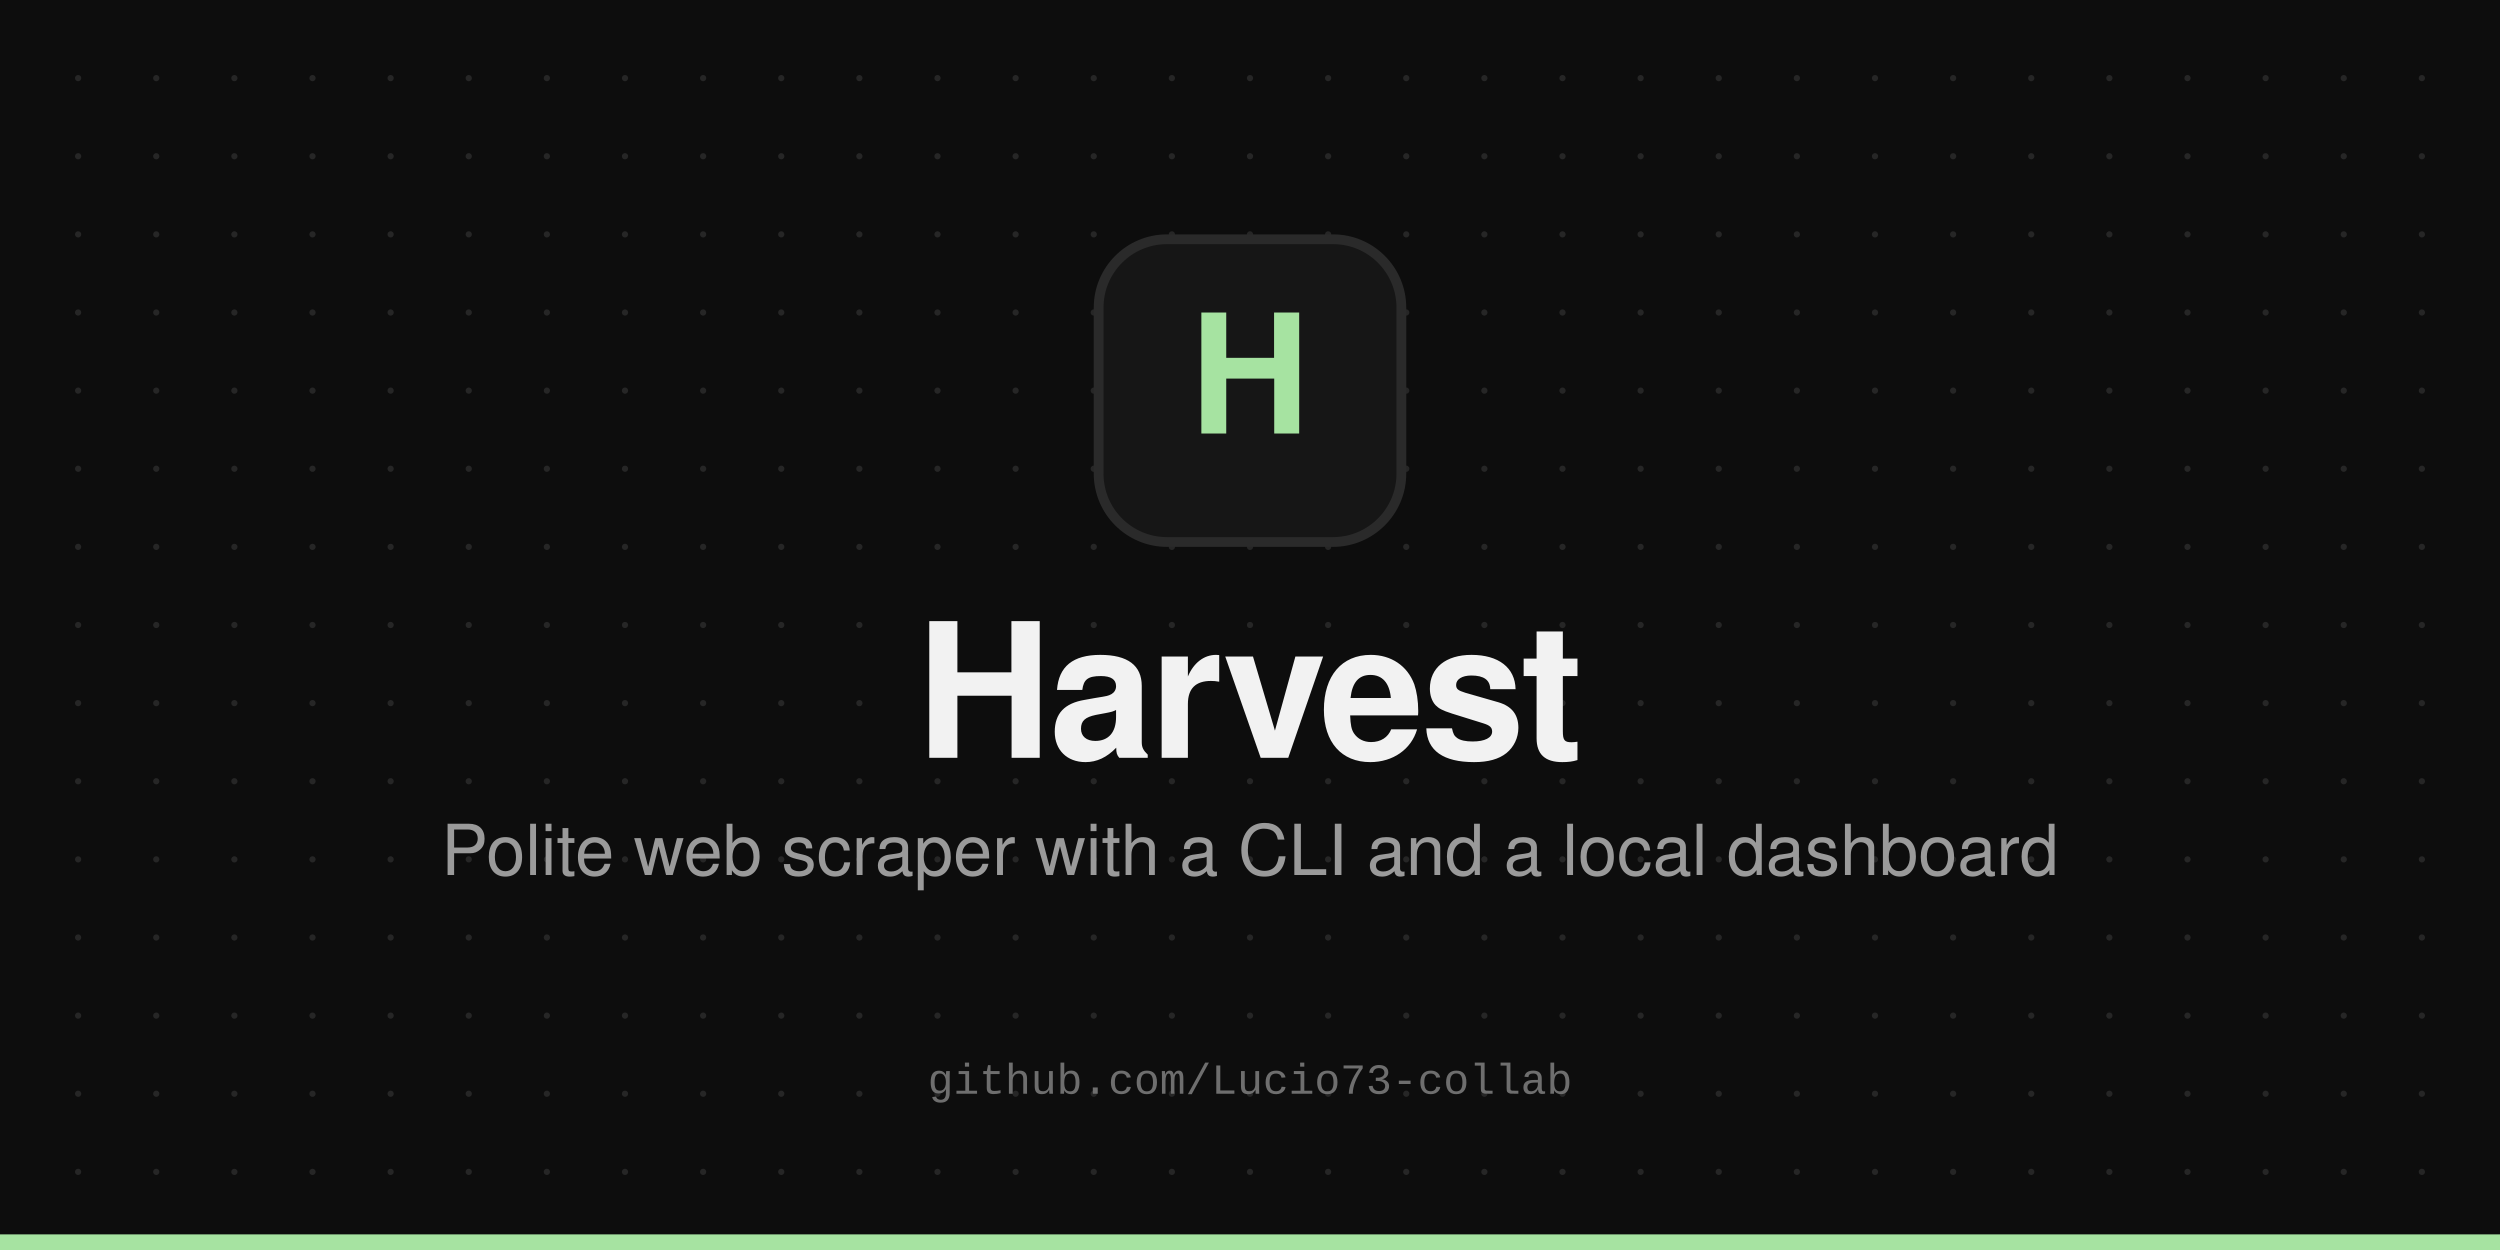
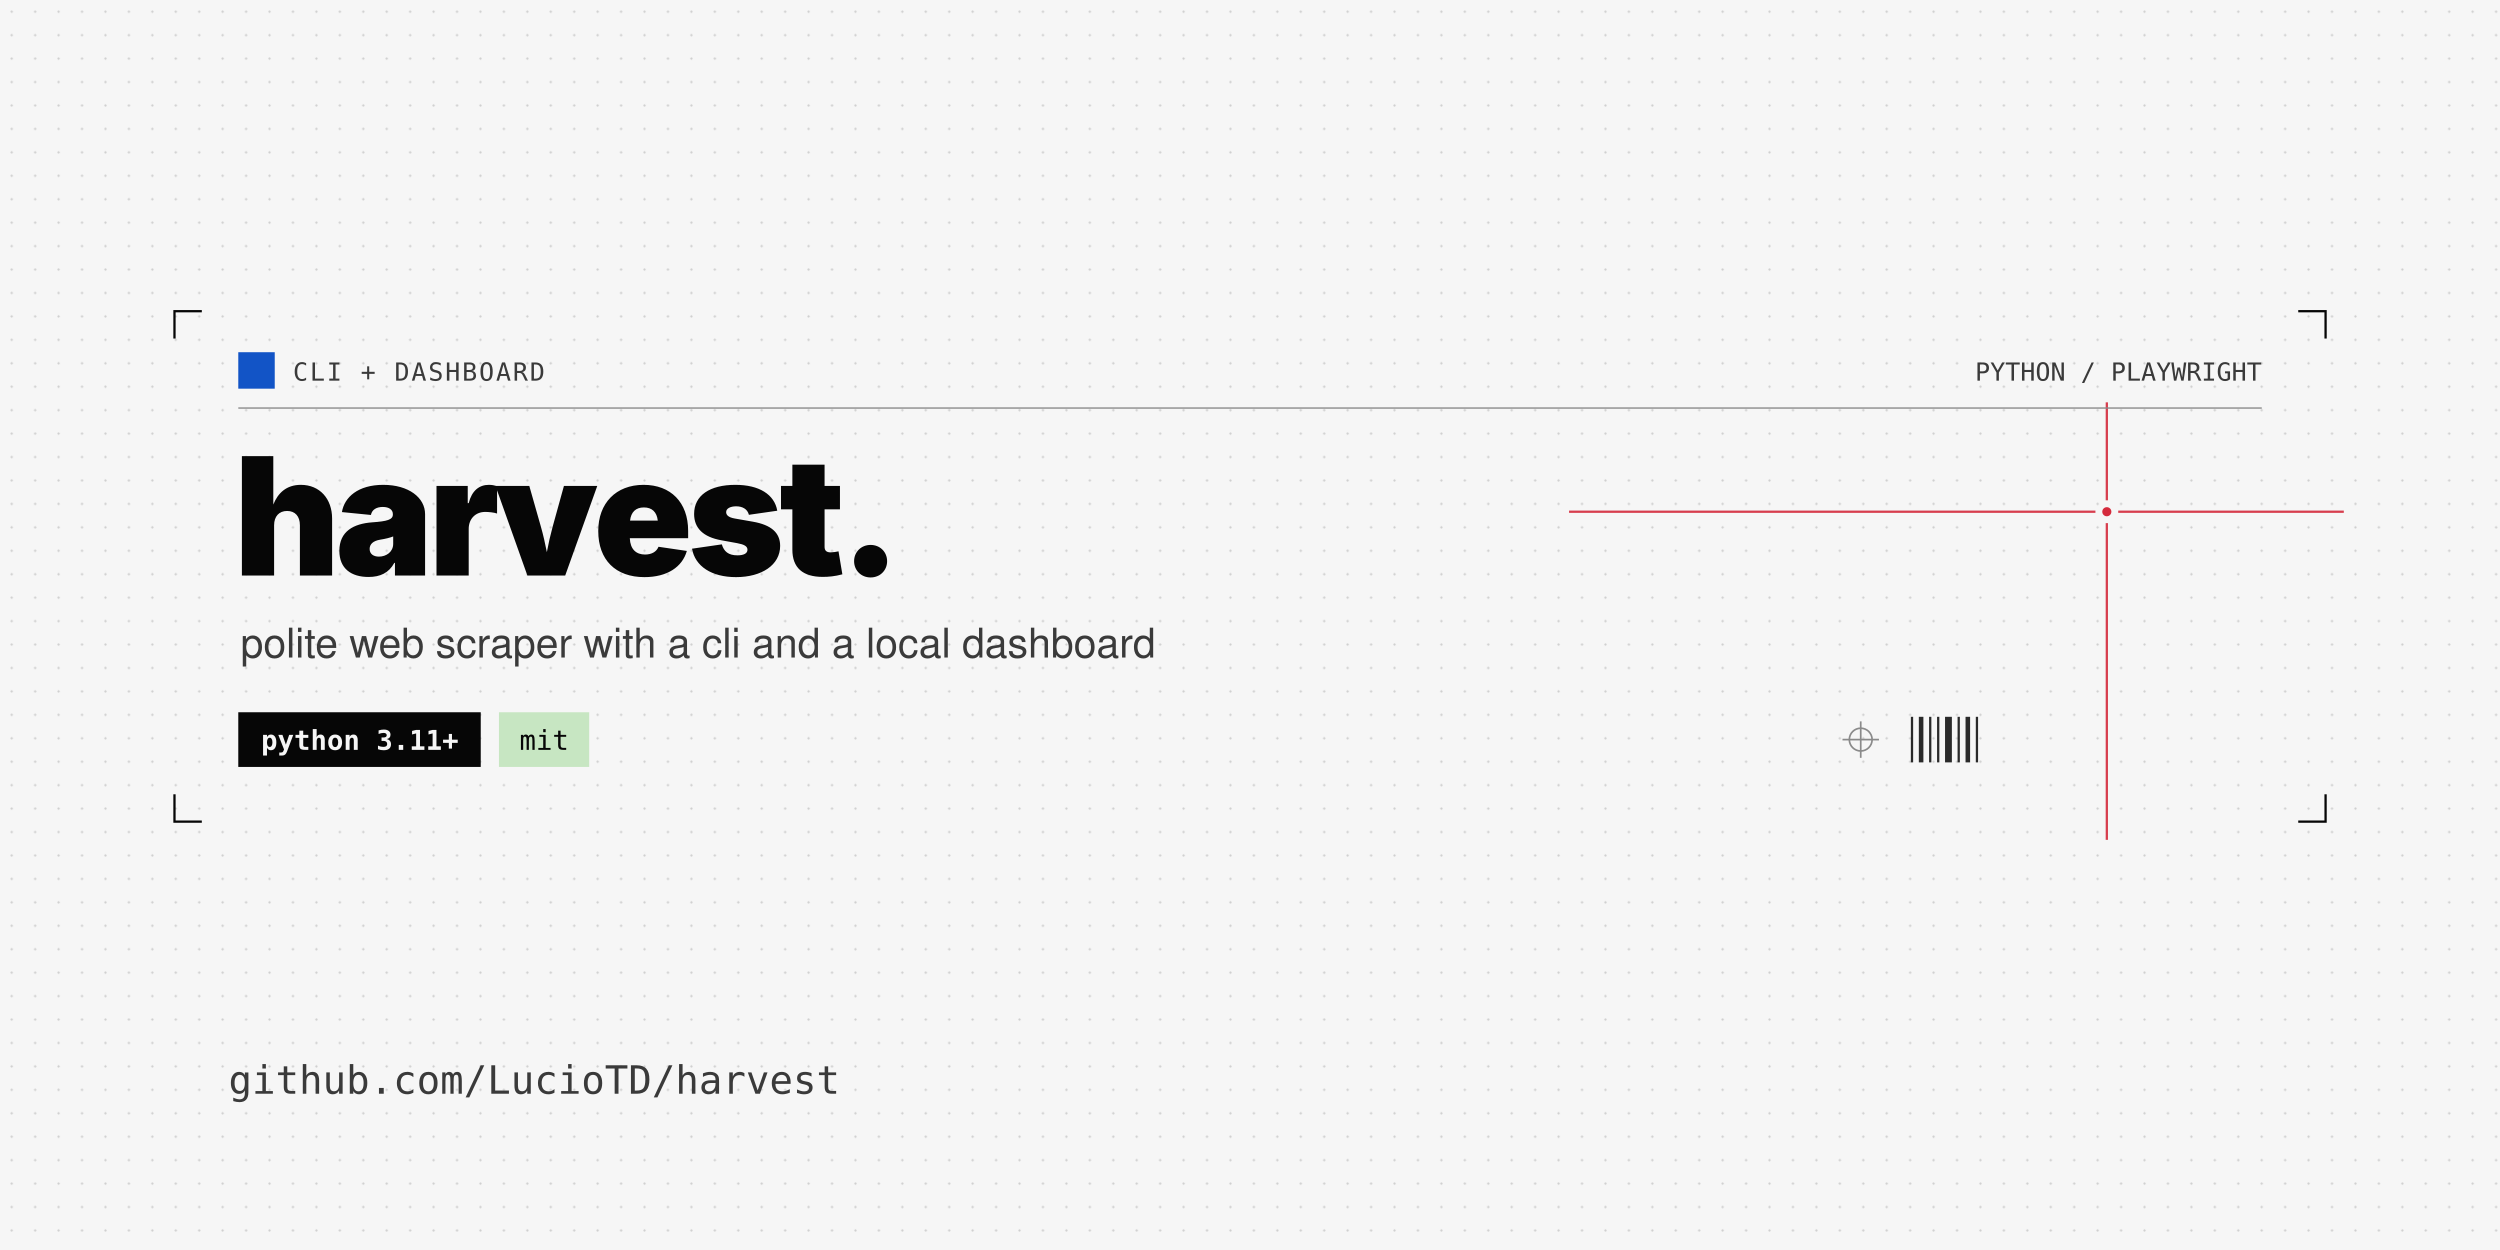
- <svg xmlns="http://www.w3.org/2000/svg" width="1280" height="640" viewBox="0 0 1280 640" role="img" aria-label="Harvest: Polite web scraper with a CLI and a local dashboard">
-   <rect width="1280" height="640" fill="#0d0d0d" />
-   <circle cx="40" cy="40" r="1.6" fill="#262626" />
-   <circle cx="40" cy="80" r="1.6" fill="#262626" />
-   <circle cx="40" cy="120" r="1.6" fill="#262626" />
-   <circle cx="40" cy="160" r="1.6" fill="#262626" />
-   <circle cx="40" cy="200" r="1.6" fill="#262626" />
-   <circle cx="40" cy="240" r="1.6" fill="#262626" />
-   <circle cx="40" cy="280" r="1.6" fill="#262626" />
-   <circle cx="40" cy="320" r="1.6" fill="#262626" />
-   <circle cx="40" cy="360" r="1.6" fill="#262626" />
-   <circle cx="40" cy="400" r="1.6" fill="#262626" />
-   <circle cx="40" cy="440" r="1.6" fill="#262626" />
-   <circle cx="40" cy="480" r="1.6" fill="#262626" />
-   <circle cx="40" cy="520" r="1.6" fill="#262626" />
-   <circle cx="40" cy="560" r="1.6" fill="#262626" />
-   <circle cx="40" cy="600" r="1.6" fill="#262626" />
-   <circle cx="80" cy="40" r="1.6" fill="#262626" />
-   <circle cx="80" cy="80" r="1.6" fill="#262626" />
-   <circle cx="80" cy="120" r="1.6" fill="#262626" />
-   <circle cx="80" cy="160" r="1.6" fill="#262626" />
-   <circle cx="80" cy="200" r="1.6" fill="#262626" />
-   <circle cx="80" cy="240" r="1.6" fill="#262626" />
-   <circle cx="80" cy="280" r="1.6" fill="#262626" />
-   <circle cx="80" cy="320" r="1.6" fill="#262626" />
-   <circle cx="80" cy="360" r="1.6" fill="#262626" />
-   <circle cx="80" cy="400" r="1.6" fill="#262626" />
-   <circle cx="80" cy="440" r="1.6" fill="#262626" />
-   <circle cx="80" cy="480" r="1.6" fill="#262626" />
-   <circle cx="80" cy="520" r="1.6" fill="#262626" />
-   <circle cx="80" cy="560" r="1.6" fill="#262626" />
-   <circle cx="80" cy="600" r="1.6" fill="#262626" />
-   <circle cx="120" cy="40" r="1.6" fill="#262626" />
-   <circle cx="120" cy="80" r="1.6" fill="#262626" />
-   <circle cx="120" cy="120" r="1.6" fill="#262626" />
-   <circle cx="120" cy="160" r="1.6" fill="#262626" />
-   <circle cx="120" cy="200" r="1.6" fill="#262626" />
-   <circle cx="120" cy="240" r="1.6" fill="#262626" />
-   <circle cx="120" cy="280" r="1.6" fill="#262626" />
-   <circle cx="120" cy="320" r="1.6" fill="#262626" />
-   <circle cx="120" cy="360" r="1.6" fill="#262626" />
-   <circle cx="120" cy="400" r="1.6" fill="#262626" />
-   <circle cx="120" cy="440" r="1.6" fill="#262626" />
-   <circle cx="120" cy="480" r="1.6" fill="#262626" />
-   <circle cx="120" cy="520" r="1.6" fill="#262626" />
-   <circle cx="120" cy="560" r="1.6" fill="#262626" />
-   <circle cx="120" cy="600" r="1.6" fill="#262626" />
-   <circle cx="160" cy="40" r="1.6" fill="#262626" />
-   <circle cx="160" cy="80" r="1.6" fill="#262626" />
-   <circle cx="160" cy="120" r="1.6" fill="#262626" />
-   <circle cx="160" cy="160" r="1.6" fill="#262626" />
-   <circle cx="160" cy="200" r="1.6" fill="#262626" />
-   <circle cx="160" cy="240" r="1.6" fill="#262626" />
-   <circle cx="160" cy="280" r="1.6" fill="#262626" />
-   <circle cx="160" cy="320" r="1.6" fill="#262626" />
-   <circle cx="160" cy="360" r="1.6" fill="#262626" />
-   <circle cx="160" cy="400" r="1.6" fill="#262626" />
-   <circle cx="160" cy="440" r="1.6" fill="#262626" />
-   <circle cx="160" cy="480" r="1.6" fill="#262626" />
-   <circle cx="160" cy="520" r="1.6" fill="#262626" />
-   <circle cx="160" cy="560" r="1.6" fill="#262626" />
-   <circle cx="160" cy="600" r="1.6" fill="#262626" />
-   <circle cx="200" cy="40" r="1.6" fill="#262626" />
-   <circle cx="200" cy="80" r="1.6" fill="#262626" />
-   <circle cx="200" cy="120" r="1.6" fill="#262626" />
-   <circle cx="200" cy="160" r="1.6" fill="#262626" />
-   <circle cx="200" cy="200" r="1.6" fill="#262626" />
-   <circle cx="200" cy="240" r="1.6" fill="#262626" />
-   <circle cx="200" cy="280" r="1.6" fill="#262626" />
-   <circle cx="200" cy="320" r="1.6" fill="#262626" />
-   <circle cx="200" cy="360" r="1.6" fill="#262626" />
-   <circle cx="200" cy="400" r="1.6" fill="#262626" />
-   <circle cx="200" cy="440" r="1.6" fill="#262626" />
-   <circle cx="200" cy="480" r="1.6" fill="#262626" />
-   <circle cx="200" cy="520" r="1.6" fill="#262626" />
-   <circle cx="200" cy="560" r="1.6" fill="#262626" />
-   <circle cx="200" cy="600" r="1.6" fill="#262626" />
-   <circle cx="240" cy="40" r="1.6" fill="#262626" />
-   <circle cx="240" cy="80" r="1.6" fill="#262626" />
-   <circle cx="240" cy="120" r="1.6" fill="#262626" />
-   <circle cx="240" cy="160" r="1.6" fill="#262626" />
-   <circle cx="240" cy="200" r="1.6" fill="#262626" />
-   <circle cx="240" cy="240" r="1.6" fill="#262626" />
-   <circle cx="240" cy="280" r="1.6" fill="#262626" />
-   <circle cx="240" cy="320" r="1.6" fill="#262626" />
-   <circle cx="240" cy="360" r="1.6" fill="#262626" />
-   <circle cx="240" cy="400" r="1.6" fill="#262626" />
-   <circle cx="240" cy="440" r="1.6" fill="#262626" />
-   <circle cx="240" cy="480" r="1.6" fill="#262626" />
-   <circle cx="240" cy="520" r="1.6" fill="#262626" />
-   <circle cx="240" cy="560" r="1.6" fill="#262626" />
-   <circle cx="240" cy="600" r="1.6" fill="#262626" />
-   <circle cx="280" cy="40" r="1.6" fill="#262626" />
-   <circle cx="280" cy="80" r="1.6" fill="#262626" />
-   <circle cx="280" cy="120" r="1.6" fill="#262626" />
-   <circle cx="280" cy="160" r="1.6" fill="#262626" />
-   <circle cx="280" cy="200" r="1.6" fill="#262626" />
-   <circle cx="280" cy="240" r="1.6" fill="#262626" />
-   <circle cx="280" cy="280" r="1.6" fill="#262626" />
-   <circle cx="280" cy="320" r="1.6" fill="#262626" />
-   <circle cx="280" cy="360" r="1.6" fill="#262626" />
-   <circle cx="280" cy="400" r="1.6" fill="#262626" />
-   <circle cx="280" cy="440" r="1.6" fill="#262626" />
-   <circle cx="280" cy="480" r="1.6" fill="#262626" />
-   <circle cx="280" cy="520" r="1.6" fill="#262626" />
-   <circle cx="280" cy="560" r="1.6" fill="#262626" />
-   <circle cx="280" cy="600" r="1.6" fill="#262626" />
-   <circle cx="320" cy="40" r="1.6" fill="#262626" />
-   <circle cx="320" cy="80" r="1.6" fill="#262626" />
-   <circle cx="320" cy="120" r="1.6" fill="#262626" />
-   <circle cx="320" cy="160" r="1.6" fill="#262626" />
-   <circle cx="320" cy="200" r="1.6" fill="#262626" />
-   <circle cx="320" cy="240" r="1.6" fill="#262626" />
-   <circle cx="320" cy="280" r="1.6" fill="#262626" />
-   <circle cx="320" cy="320" r="1.6" fill="#262626" />
-   <circle cx="320" cy="360" r="1.6" fill="#262626" />
-   <circle cx="320" cy="400" r="1.6" fill="#262626" />
-   <circle cx="320" cy="440" r="1.6" fill="#262626" />
-   <circle cx="320" cy="480" r="1.6" fill="#262626" />
-   <circle cx="320" cy="520" r="1.6" fill="#262626" />
-   <circle cx="320" cy="560" r="1.6" fill="#262626" />
-   <circle cx="320" cy="600" r="1.6" fill="#262626" />
-   <circle cx="360" cy="40" r="1.6" fill="#262626" />
-   <circle cx="360" cy="80" r="1.6" fill="#262626" />
-   <circle cx="360" cy="120" r="1.6" fill="#262626" />
-   <circle cx="360" cy="160" r="1.6" fill="#262626" />
-   <circle cx="360" cy="200" r="1.6" fill="#262626" />
-   <circle cx="360" cy="240" r="1.6" fill="#262626" />
-   <circle cx="360" cy="280" r="1.6" fill="#262626" />
-   <circle cx="360" cy="320" r="1.6" fill="#262626" />
-   <circle cx="360" cy="360" r="1.6" fill="#262626" />
-   <circle cx="360" cy="400" r="1.6" fill="#262626" />
-   <circle cx="360" cy="440" r="1.6" fill="#262626" />
-   <circle cx="360" cy="480" r="1.6" fill="#262626" />
-   <circle cx="360" cy="520" r="1.6" fill="#262626" />
-   <circle cx="360" cy="560" r="1.6" fill="#262626" />
-   <circle cx="360" cy="600" r="1.6" fill="#262626" />
-   <circle cx="400" cy="40" r="1.6" fill="#262626" />
-   <circle cx="400" cy="80" r="1.6" fill="#262626" />
-   <circle cx="400" cy="120" r="1.6" fill="#262626" />
-   <circle cx="400" cy="160" r="1.6" fill="#262626" />
-   <circle cx="400" cy="200" r="1.6" fill="#262626" />
-   <circle cx="400" cy="240" r="1.6" fill="#262626" />
-   <circle cx="400" cy="280" r="1.6" fill="#262626" />
-   <circle cx="400" cy="320" r="1.6" fill="#262626" />
-   <circle cx="400" cy="360" r="1.6" fill="#262626" />
-   <circle cx="400" cy="400" r="1.6" fill="#262626" />
-   <circle cx="400" cy="440" r="1.6" fill="#262626" />
-   <circle cx="400" cy="480" r="1.6" fill="#262626" />
-   <circle cx="400" cy="520" r="1.6" fill="#262626" />
-   <circle cx="400" cy="560" r="1.6" fill="#262626" />
-   <circle cx="400" cy="600" r="1.6" fill="#262626" />
-   <circle cx="440" cy="40" r="1.6" fill="#262626" />
-   <circle cx="440" cy="80" r="1.6" fill="#262626" />
-   <circle cx="440" cy="120" r="1.6" fill="#262626" />
-   <circle cx="440" cy="160" r="1.6" fill="#262626" />
-   <circle cx="440" cy="200" r="1.6" fill="#262626" />
-   <circle cx="440" cy="240" r="1.6" fill="#262626" />
-   <circle cx="440" cy="280" r="1.6" fill="#262626" />
-   <circle cx="440" cy="320" r="1.6" fill="#262626" />
-   <circle cx="440" cy="360" r="1.6" fill="#262626" />
-   <circle cx="440" cy="400" r="1.6" fill="#262626" />
-   <circle cx="440" cy="440" r="1.6" fill="#262626" />
-   <circle cx="440" cy="480" r="1.6" fill="#262626" />
-   <circle cx="440" cy="520" r="1.6" fill="#262626" />
-   <circle cx="440" cy="560" r="1.6" fill="#262626" />
-   <circle cx="440" cy="600" r="1.6" fill="#262626" />
-   <circle cx="480" cy="40" r="1.6" fill="#262626" />
-   <circle cx="480" cy="80" r="1.6" fill="#262626" />
-   <circle cx="480" cy="120" r="1.6" fill="#262626" />
-   <circle cx="480" cy="160" r="1.6" fill="#262626" />
-   <circle cx="480" cy="200" r="1.6" fill="#262626" />
-   <circle cx="480" cy="240" r="1.6" fill="#262626" />
-   <circle cx="480" cy="280" r="1.6" fill="#262626" />
-   <circle cx="480" cy="320" r="1.6" fill="#262626" />
-   <circle cx="480" cy="360" r="1.6" fill="#262626" />
-   <circle cx="480" cy="400" r="1.6" fill="#262626" />
-   <circle cx="480" cy="440" r="1.6" fill="#262626" />
-   <circle cx="480" cy="480" r="1.6" fill="#262626" />
-   <circle cx="480" cy="520" r="1.6" fill="#262626" />
-   <circle cx="480" cy="560" r="1.6" fill="#262626" />
-   <circle cx="480" cy="600" r="1.6" fill="#262626" />
-   <circle cx="520" cy="40" r="1.6" fill="#262626" />
-   <circle cx="520" cy="80" r="1.6" fill="#262626" />
-   <circle cx="520" cy="120" r="1.6" fill="#262626" />
-   <circle cx="520" cy="160" r="1.6" fill="#262626" />
-   <circle cx="520" cy="200" r="1.6" fill="#262626" />
-   <circle cx="520" cy="240" r="1.6" fill="#262626" />
-   <circle cx="520" cy="280" r="1.6" fill="#262626" />
-   <circle cx="520" cy="320" r="1.6" fill="#262626" />
-   <circle cx="520" cy="360" r="1.6" fill="#262626" />
-   <circle cx="520" cy="400" r="1.6" fill="#262626" />
-   <circle cx="520" cy="440" r="1.6" fill="#262626" />
-   <circle cx="520" cy="480" r="1.6" fill="#262626" />
-   <circle cx="520" cy="520" r="1.6" fill="#262626" />
-   <circle cx="520" cy="560" r="1.6" fill="#262626" />
-   <circle cx="520" cy="600" r="1.6" fill="#262626" />
-   <circle cx="560" cy="40" r="1.6" fill="#262626" />
-   <circle cx="560" cy="80" r="1.6" fill="#262626" />
-   <circle cx="560" cy="120" r="1.6" fill="#262626" />
-   <circle cx="560" cy="160" r="1.6" fill="#262626" />
-   <circle cx="560" cy="200" r="1.6" fill="#262626" />
-   <circle cx="560" cy="240" r="1.6" fill="#262626" />
-   <circle cx="560" cy="280" r="1.6" fill="#262626" />
-   <circle cx="560" cy="320" r="1.6" fill="#262626" />
-   <circle cx="560" cy="360" r="1.6" fill="#262626" />
-   <circle cx="560" cy="400" r="1.6" fill="#262626" />
-   <circle cx="560" cy="440" r="1.6" fill="#262626" />
-   <circle cx="560" cy="480" r="1.6" fill="#262626" />
-   <circle cx="560" cy="520" r="1.6" fill="#262626" />
-   <circle cx="560" cy="560" r="1.6" fill="#262626" />
-   <circle cx="560" cy="600" r="1.6" fill="#262626" />
-   <circle cx="600" cy="40" r="1.6" fill="#262626" />
-   <circle cx="600" cy="80" r="1.6" fill="#262626" />
-   <circle cx="600" cy="120" r="1.6" fill="#262626" />
-   <circle cx="600" cy="160" r="1.6" fill="#262626" />
-   <circle cx="600" cy="200" r="1.6" fill="#262626" />
-   <circle cx="600" cy="240" r="1.6" fill="#262626" />
-   <circle cx="600" cy="280" r="1.6" fill="#262626" />
-   <circle cx="600" cy="320" r="1.6" fill="#262626" />
-   <circle cx="600" cy="360" r="1.6" fill="#262626" />
-   <circle cx="600" cy="400" r="1.6" fill="#262626" />
-   <circle cx="600" cy="440" r="1.6" fill="#262626" />
-   <circle cx="600" cy="480" r="1.6" fill="#262626" />
-   <circle cx="600" cy="520" r="1.6" fill="#262626" />
-   <circle cx="600" cy="560" r="1.6" fill="#262626" />
-   <circle cx="600" cy="600" r="1.6" fill="#262626" />
-   <circle cx="640" cy="40" r="1.6" fill="#262626" />
-   <circle cx="640" cy="80" r="1.6" fill="#262626" />
-   <circle cx="640" cy="120" r="1.6" fill="#262626" />
-   <circle cx="640" cy="160" r="1.6" fill="#262626" />
-   <circle cx="640" cy="200" r="1.6" fill="#262626" />
-   <circle cx="640" cy="240" r="1.6" fill="#262626" />
-   <circle cx="640" cy="280" r="1.6" fill="#262626" />
-   <circle cx="640" cy="320" r="1.6" fill="#262626" />
-   <circle cx="640" cy="360" r="1.6" fill="#262626" />
-   <circle cx="640" cy="400" r="1.6" fill="#262626" />
-   <circle cx="640" cy="440" r="1.6" fill="#262626" />
-   <circle cx="640" cy="480" r="1.6" fill="#262626" />
-   <circle cx="640" cy="520" r="1.6" fill="#262626" />
-   <circle cx="640" cy="560" r="1.6" fill="#262626" />
-   <circle cx="640" cy="600" r="1.6" fill="#262626" />
-   <circle cx="680" cy="40" r="1.6" fill="#262626" />
-   <circle cx="680" cy="80" r="1.6" fill="#262626" />
-   <circle cx="680" cy="120" r="1.6" fill="#262626" />
-   <circle cx="680" cy="160" r="1.6" fill="#262626" />
-   <circle cx="680" cy="200" r="1.6" fill="#262626" />
-   <circle cx="680" cy="240" r="1.6" fill="#262626" />
-   <circle cx="680" cy="280" r="1.6" fill="#262626" />
-   <circle cx="680" cy="320" r="1.6" fill="#262626" />
-   <circle cx="680" cy="360" r="1.6" fill="#262626" />
-   <circle cx="680" cy="400" r="1.6" fill="#262626" />
-   <circle cx="680" cy="440" r="1.6" fill="#262626" />
-   <circle cx="680" cy="480" r="1.6" fill="#262626" />
-   <circle cx="680" cy="520" r="1.6" fill="#262626" />
-   <circle cx="680" cy="560" r="1.6" fill="#262626" />
-   <circle cx="680" cy="600" r="1.6" fill="#262626" />
-   <circle cx="720" cy="40" r="1.6" fill="#262626" />
-   <circle cx="720" cy="80" r="1.6" fill="#262626" />
-   <circle cx="720" cy="120" r="1.6" fill="#262626" />
-   <circle cx="720" cy="160" r="1.6" fill="#262626" />
-   <circle cx="720" cy="200" r="1.6" fill="#262626" />
-   <circle cx="720" cy="240" r="1.6" fill="#262626" />
-   <circle cx="720" cy="280" r="1.6" fill="#262626" />
-   <circle cx="720" cy="320" r="1.6" fill="#262626" />
-   <circle cx="720" cy="360" r="1.6" fill="#262626" />
-   <circle cx="720" cy="400" r="1.6" fill="#262626" />
-   <circle cx="720" cy="440" r="1.6" fill="#262626" />
-   <circle cx="720" cy="480" r="1.6" fill="#262626" />
-   <circle cx="720" cy="520" r="1.6" fill="#262626" />
-   <circle cx="720" cy="560" r="1.6" fill="#262626" />
-   <circle cx="720" cy="600" r="1.6" fill="#262626" />
-   <circle cx="760" cy="40" r="1.6" fill="#262626" />
-   <circle cx="760" cy="80" r="1.6" fill="#262626" />
-   <circle cx="760" cy="120" r="1.6" fill="#262626" />
-   <circle cx="760" cy="160" r="1.6" fill="#262626" />
-   <circle cx="760" cy="200" r="1.6" fill="#262626" />
-   <circle cx="760" cy="240" r="1.6" fill="#262626" />
-   <circle cx="760" cy="280" r="1.6" fill="#262626" />
-   <circle cx="760" cy="320" r="1.6" fill="#262626" />
-   <circle cx="760" cy="360" r="1.6" fill="#262626" />
-   <circle cx="760" cy="400" r="1.6" fill="#262626" />
-   <circle cx="760" cy="440" r="1.6" fill="#262626" />
-   <circle cx="760" cy="480" r="1.6" fill="#262626" />
-   <circle cx="760" cy="520" r="1.6" fill="#262626" />
-   <circle cx="760" cy="560" r="1.6" fill="#262626" />
-   <circle cx="760" cy="600" r="1.6" fill="#262626" />
-   <circle cx="800" cy="40" r="1.6" fill="#262626" />
-   <circle cx="800" cy="80" r="1.6" fill="#262626" />
-   <circle cx="800" cy="120" r="1.6" fill="#262626" />
-   <circle cx="800" cy="160" r="1.6" fill="#262626" />
-   <circle cx="800" cy="200" r="1.6" fill="#262626" />
-   <circle cx="800" cy="240" r="1.6" fill="#262626" />
-   <circle cx="800" cy="280" r="1.6" fill="#262626" />
-   <circle cx="800" cy="320" r="1.6" fill="#262626" />
-   <circle cx="800" cy="360" r="1.6" fill="#262626" />
-   <circle cx="800" cy="400" r="1.6" fill="#262626" />
-   <circle cx="800" cy="440" r="1.6" fill="#262626" />
-   <circle cx="800" cy="480" r="1.6" fill="#262626" />
-   <circle cx="800" cy="520" r="1.6" fill="#262626" />
-   <circle cx="800" cy="560" r="1.6" fill="#262626" />
-   <circle cx="800" cy="600" r="1.6" fill="#262626" />
-   <circle cx="840" cy="40" r="1.6" fill="#262626" />
-   <circle cx="840" cy="80" r="1.6" fill="#262626" />
-   <circle cx="840" cy="120" r="1.6" fill="#262626" />
-   <circle cx="840" cy="160" r="1.6" fill="#262626" />
-   <circle cx="840" cy="200" r="1.6" fill="#262626" />
-   <circle cx="840" cy="240" r="1.6" fill="#262626" />
-   <circle cx="840" cy="280" r="1.6" fill="#262626" />
-   <circle cx="840" cy="320" r="1.6" fill="#262626" />
-   <circle cx="840" cy="360" r="1.6" fill="#262626" />
-   <circle cx="840" cy="400" r="1.6" fill="#262626" />
-   <circle cx="840" cy="440" r="1.6" fill="#262626" />
-   <circle cx="840" cy="480" r="1.6" fill="#262626" />
-   <circle cx="840" cy="520" r="1.6" fill="#262626" />
-   <circle cx="840" cy="560" r="1.6" fill="#262626" />
-   <circle cx="840" cy="600" r="1.6" fill="#262626" />
-   <circle cx="880" cy="40" r="1.6" fill="#262626" />
-   <circle cx="880" cy="80" r="1.6" fill="#262626" />
-   <circle cx="880" cy="120" r="1.6" fill="#262626" />
-   <circle cx="880" cy="160" r="1.6" fill="#262626" />
-   <circle cx="880" cy="200" r="1.6" fill="#262626" />
-   <circle cx="880" cy="240" r="1.6" fill="#262626" />
-   <circle cx="880" cy="280" r="1.6" fill="#262626" />
-   <circle cx="880" cy="320" r="1.6" fill="#262626" />
-   <circle cx="880" cy="360" r="1.6" fill="#262626" />
-   <circle cx="880" cy="400" r="1.6" fill="#262626" />
-   <circle cx="880" cy="440" r="1.6" fill="#262626" />
-   <circle cx="880" cy="480" r="1.6" fill="#262626" />
-   <circle cx="880" cy="520" r="1.6" fill="#262626" />
-   <circle cx="880" cy="560" r="1.6" fill="#262626" />
-   <circle cx="880" cy="600" r="1.6" fill="#262626" />
-   <circle cx="920" cy="40" r="1.6" fill="#262626" />
-   <circle cx="920" cy="80" r="1.6" fill="#262626" />
-   <circle cx="920" cy="120" r="1.6" fill="#262626" />
-   <circle cx="920" cy="160" r="1.6" fill="#262626" />
-   <circle cx="920" cy="200" r="1.6" fill="#262626" />
-   <circle cx="920" cy="240" r="1.6" fill="#262626" />
-   <circle cx="920" cy="280" r="1.6" fill="#262626" />
-   <circle cx="920" cy="320" r="1.6" fill="#262626" />
-   <circle cx="920" cy="360" r="1.6" fill="#262626" />
-   <circle cx="920" cy="400" r="1.6" fill="#262626" />
-   <circle cx="920" cy="440" r="1.6" fill="#262626" />
-   <circle cx="920" cy="480" r="1.6" fill="#262626" />
-   <circle cx="920" cy="520" r="1.6" fill="#262626" />
-   <circle cx="920" cy="560" r="1.6" fill="#262626" />
-   <circle cx="920" cy="600" r="1.6" fill="#262626" />
-   <circle cx="960" cy="40" r="1.6" fill="#262626" />
-   <circle cx="960" cy="80" r="1.6" fill="#262626" />
-   <circle cx="960" cy="120" r="1.6" fill="#262626" />
-   <circle cx="960" cy="160" r="1.6" fill="#262626" />
-   <circle cx="960" cy="200" r="1.6" fill="#262626" />
-   <circle cx="960" cy="240" r="1.6" fill="#262626" />
-   <circle cx="960" cy="280" r="1.6" fill="#262626" />
-   <circle cx="960" cy="320" r="1.6" fill="#262626" />
-   <circle cx="960" cy="360" r="1.6" fill="#262626" />
-   <circle cx="960" cy="400" r="1.6" fill="#262626" />
-   <circle cx="960" cy="440" r="1.6" fill="#262626" />
-   <circle cx="960" cy="480" r="1.6" fill="#262626" />
-   <circle cx="960" cy="520" r="1.6" fill="#262626" />
-   <circle cx="960" cy="560" r="1.6" fill="#262626" />
-   <circle cx="960" cy="600" r="1.6" fill="#262626" />
-   <circle cx="1000" cy="40" r="1.6" fill="#262626" />
-   <circle cx="1000" cy="80" r="1.6" fill="#262626" />
-   <circle cx="1000" cy="120" r="1.6" fill="#262626" />
-   <circle cx="1000" cy="160" r="1.6" fill="#262626" />
-   <circle cx="1000" cy="200" r="1.6" fill="#262626" />
-   <circle cx="1000" cy="240" r="1.6" fill="#262626" />
-   <circle cx="1000" cy="280" r="1.6" fill="#262626" />
-   <circle cx="1000" cy="320" r="1.6" fill="#262626" />
-   <circle cx="1000" cy="360" r="1.6" fill="#262626" />
-   <circle cx="1000" cy="400" r="1.6" fill="#262626" />
-   <circle cx="1000" cy="440" r="1.6" fill="#262626" />
-   <circle cx="1000" cy="480" r="1.6" fill="#262626" />
-   <circle cx="1000" cy="520" r="1.6" fill="#262626" />
-   <circle cx="1000" cy="560" r="1.6" fill="#262626" />
-   <circle cx="1000" cy="600" r="1.6" fill="#262626" />
-   <circle cx="1040" cy="40" r="1.6" fill="#262626" />
-   <circle cx="1040" cy="80" r="1.6" fill="#262626" />
-   <circle cx="1040" cy="120" r="1.6" fill="#262626" />
-   <circle cx="1040" cy="160" r="1.6" fill="#262626" />
-   <circle cx="1040" cy="200" r="1.6" fill="#262626" />
-   <circle cx="1040" cy="240" r="1.6" fill="#262626" />
-   <circle cx="1040" cy="280" r="1.6" fill="#262626" />
-   <circle cx="1040" cy="320" r="1.6" fill="#262626" />
-   <circle cx="1040" cy="360" r="1.6" fill="#262626" />
-   <circle cx="1040" cy="400" r="1.6" fill="#262626" />
-   <circle cx="1040" cy="440" r="1.6" fill="#262626" />
-   <circle cx="1040" cy="480" r="1.6" fill="#262626" />
-   <circle cx="1040" cy="520" r="1.6" fill="#262626" />
-   <circle cx="1040" cy="560" r="1.6" fill="#262626" />
-   <circle cx="1040" cy="600" r="1.6" fill="#262626" />
-   <circle cx="1080" cy="40" r="1.6" fill="#262626" />
-   <circle cx="1080" cy="80" r="1.6" fill="#262626" />
-   <circle cx="1080" cy="120" r="1.6" fill="#262626" />
-   <circle cx="1080" cy="160" r="1.6" fill="#262626" />
-   <circle cx="1080" cy="200" r="1.6" fill="#262626" />
-   <circle cx="1080" cy="240" r="1.6" fill="#262626" />
-   <circle cx="1080" cy="280" r="1.6" fill="#262626" />
-   <circle cx="1080" cy="320" r="1.6" fill="#262626" />
-   <circle cx="1080" cy="360" r="1.6" fill="#262626" />
-   <circle cx="1080" cy="400" r="1.6" fill="#262626" />
-   <circle cx="1080" cy="440" r="1.6" fill="#262626" />
-   <circle cx="1080" cy="480" r="1.6" fill="#262626" />
-   <circle cx="1080" cy="520" r="1.6" fill="#262626" />
-   <circle cx="1080" cy="560" r="1.6" fill="#262626" />
-   <circle cx="1080" cy="600" r="1.6" fill="#262626" />
-   <circle cx="1120" cy="40" r="1.6" fill="#262626" />
-   <circle cx="1120" cy="80" r="1.6" fill="#262626" />
-   <circle cx="1120" cy="120" r="1.6" fill="#262626" />
-   <circle cx="1120" cy="160" r="1.6" fill="#262626" />
-   <circle cx="1120" cy="200" r="1.6" fill="#262626" />
-   <circle cx="1120" cy="240" r="1.6" fill="#262626" />
-   <circle cx="1120" cy="280" r="1.6" fill="#262626" />
-   <circle cx="1120" cy="320" r="1.6" fill="#262626" />
-   <circle cx="1120" cy="360" r="1.6" fill="#262626" />
-   <circle cx="1120" cy="400" r="1.6" fill="#262626" />
-   <circle cx="1120" cy="440" r="1.6" fill="#262626" />
-   <circle cx="1120" cy="480" r="1.6" fill="#262626" />
-   <circle cx="1120" cy="520" r="1.6" fill="#262626" />
-   <circle cx="1120" cy="560" r="1.6" fill="#262626" />
-   <circle cx="1120" cy="600" r="1.6" fill="#262626" />
-   <circle cx="1160" cy="40" r="1.6" fill="#262626" />
-   <circle cx="1160" cy="80" r="1.6" fill="#262626" />
-   <circle cx="1160" cy="120" r="1.6" fill="#262626" />
-   <circle cx="1160" cy="160" r="1.6" fill="#262626" />
-   <circle cx="1160" cy="200" r="1.6" fill="#262626" />
-   <circle cx="1160" cy="240" r="1.6" fill="#262626" />
-   <circle cx="1160" cy="280" r="1.6" fill="#262626" />
-   <circle cx="1160" cy="320" r="1.6" fill="#262626" />
-   <circle cx="1160" cy="360" r="1.6" fill="#262626" />
-   <circle cx="1160" cy="400" r="1.6" fill="#262626" />
-   <circle cx="1160" cy="440" r="1.6" fill="#262626" />
-   <circle cx="1160" cy="480" r="1.6" fill="#262626" />
-   <circle cx="1160" cy="520" r="1.6" fill="#262626" />
-   <circle cx="1160" cy="560" r="1.6" fill="#262626" />
-   <circle cx="1160" cy="600" r="1.6" fill="#262626" />
-   <circle cx="1200" cy="40" r="1.6" fill="#262626" />
-   <circle cx="1200" cy="80" r="1.6" fill="#262626" />
-   <circle cx="1200" cy="120" r="1.6" fill="#262626" />
-   <circle cx="1200" cy="160" r="1.6" fill="#262626" />
-   <circle cx="1200" cy="200" r="1.6" fill="#262626" />
-   <circle cx="1200" cy="240" r="1.6" fill="#262626" />
-   <circle cx="1200" cy="280" r="1.6" fill="#262626" />
-   <circle cx="1200" cy="320" r="1.6" fill="#262626" />
-   <circle cx="1200" cy="360" r="1.6" fill="#262626" />
-   <circle cx="1200" cy="400" r="1.6" fill="#262626" />
-   <circle cx="1200" cy="440" r="1.6" fill="#262626" />
-   <circle cx="1200" cy="480" r="1.6" fill="#262626" />
-   <circle cx="1200" cy="520" r="1.6" fill="#262626" />
-   <circle cx="1200" cy="560" r="1.6" fill="#262626" />
-   <circle cx="1200" cy="600" r="1.6" fill="#262626" />
-   <circle cx="1240" cy="40" r="1.6" fill="#262626" />
-   <circle cx="1240" cy="80" r="1.6" fill="#262626" />
-   <circle cx="1240" cy="120" r="1.6" fill="#262626" />
-   <circle cx="1240" cy="160" r="1.6" fill="#262626" />
-   <circle cx="1240" cy="200" r="1.6" fill="#262626" />
-   <circle cx="1240" cy="240" r="1.6" fill="#262626" />
-   <circle cx="1240" cy="280" r="1.6" fill="#262626" />
-   <circle cx="1240" cy="320" r="1.6" fill="#262626" />
-   <circle cx="1240" cy="360" r="1.6" fill="#262626" />
-   <circle cx="1240" cy="400" r="1.6" fill="#262626" />
-   <circle cx="1240" cy="440" r="1.6" fill="#262626" />
-   <circle cx="1240" cy="480" r="1.6" fill="#262626" />
-   <circle cx="1240" cy="520" r="1.6" fill="#262626" />
-   <circle cx="1240" cy="560" r="1.6" fill="#262626" />
-   <circle cx="1240" cy="600" r="1.6" fill="#262626" />
-   <rect x="0" y="632" width="1280" height="8" fill="#a6e3a1" />
-   <g transform="translate(560 120) scale(2.5)">
-     <rect x="1" y="1" width="62" height="62" rx="14" fill="#161616" stroke="#2a2a2a" stroke-width="2" />
-     <text x="32" y="33" text-anchor="middle" dominant-baseline="central" font-family="ui-sans-serif, system-ui, -apple-system, 'Segoe UI', Helvetica, Arial, sans-serif" font-size="34" font-weight="800" fill="#a6e3a1" letter-spacing="-1">H</text>
+ <svg xmlns="http://www.w3.org/2000/svg" width="1280" height="640" viewBox="0 0 1280 640" role="img" aria-labelledby="t">
+   <rect width="100%" height="100%" fill="#f6f6f6" />
+   <defs>
+     <pattern id="d" width="12" height="12" patternUnits="userSpaceOnUse">
+       <circle cx="6.0" cy="6.0" r="0.6" fill="#8a8a8a" />
+     </pattern>
+   </defs>
+   <rect width="1280" height="640" fill="url(#d)" opacity="0.35" />
+   <g transform="translate(80 150) scale(1.1667)">
+     <path d="M8 20V8H20M952 20V8H940M8 220V232H20M952 220V232H940" stroke="#060606" stroke-width="1" fill="none" />
+     <g stroke="#d42a3c" stroke-width="1">
+       <path d="M856 48V91M856 101V240M620 96H851M861 96H960" opacity="0.9" />
+       <circle cx="856" cy="96" r="2" fill="#d42a3c" stroke="none" />
+     </g>
+     <rect x="36" y="26" width="16" height="16" fill="#1254c6" />
+     <text x="60" y="38.5" font-family="ui-monospace,SFMono-Regular,'Cascadia Mono',Consolas,Menlo,monospace" font-size="11" fill="#3a3a3a" letter-spacing="0.8">CLI + DASHBOARD</text>
+     <text x="924" y="38.5" text-anchor="end" font-family="ui-monospace,SFMono-Regular,'Cascadia Mono',Consolas,Menlo,monospace" font-size="11" fill="#3a3a3a">PYTHON / PLAYWRIGHT</text>
+     <path d="M36 50.5H924" stroke="#8a8a8a" stroke-width="0.75" opacity="0.8" />
+     <path d="M51.719 101.922C51.719 98.02 53.934 95.664 57.414 95.664C60.965 95.664 63.039 98.02 63.039 101.922V124.0H77.172V98.969C77.172 90.391 71.793 84.203 63.461 84.203C57.062 84.203 53.371 87.859 51.367 92.852V71.617H37.586V124.0H51.719ZM93.153 124.633C98.25 124.633 102.082 122.875 104.473 118.445H104.754V124.0H117.973V97.07C117.973 89.828 110.801 84.203 99.621 84.203C88.582 84.203 82.57 89.582 81.481 96.156L94.207 97.422C94.664 95.031 96.738 93.906 99.41 93.906C102.117 93.906 103.84 95.066 103.84 97.07V97.211C103.84 99.496 101.344 100.199 94.77 100.656C86.649 101.254 80.356 104.559 80.356 113.172C80.356 120.977 85.594 124.633 93.153 124.633ZM97.723 115.703C95.332 115.703 93.645 114.543 93.645 112.328C93.645 110.324 95.051 108.777 98.356 108.25C100.57 107.898 102.469 107.441 103.981 106.844V110.078C103.981 113.664 100.922 115.703 97.723 115.703ZM122.985 124.0H137.118V103.539C137.118 99.039 140.176 96.086 144.36 96.086C145.801 96.086 148.157 96.297 149.563 96.789V84.766C148.438 84.414 147.207 84.203 145.977 84.203C141.793 84.203 138.524 86.664 137.118 92.219H136.696V84.695H122.985ZM162.872 124.0H179.465L193.528 84.695H178.903L173.946 102.625C172.961 106.211 172.153 109.797 171.415 113.734C170.641 109.797 169.833 106.211 168.813 102.625L163.715 84.695H148.879ZM214.219 124.703C224.239 124.703 230.848 120.273 232.852 113.207L220.407 111.379C219.563 113.559 217.383 114.789 214.501 114.789C210.598 114.789 207.997 112.469 207.821 107.617H233.415V104.383C233.415 91.867 225.751 84.203 213.868 84.203C201.704 84.203 193.969 92.289 193.969 104.453C193.969 117.18 201.598 124.703 214.219 124.703ZM207.926 99.883C208.348 96.156 210.423 94.117 214.008 94.117C217.594 94.117 219.669 96.156 220.09 99.883ZM254.423 124.703C265.638 124.703 273.794 119.43 273.794 110.992C273.794 105.191 269.856 101.781 261.841 100.375L253.825 98.969C250.872 98.441 250.098 97.316 250.098 96.156C250.098 94.539 252.032 93.625 254.458 93.625C257.2 93.625 259.45 94.785 260.083 97.352L272.528 95.559C271.298 88.422 264.583 84.203 254.177 84.203C242.927 84.203 236.036 88.809 236.036 97.0C236.036 103.188 240.009 107.09 247.989 108.531L254.95 109.797C258.044 110.359 259.45 111.168 259.45 112.68C259.45 114.297 257.833 115.141 255.055 115.141C251.048 115.141 249.114 113.418 248.2 110.324L235.122 112.223C236.458 119.957 243.735 124.703 254.423 124.703ZM300.04 84.695H293.29V75.344H279.157V84.695H274.165V94.961H279.157V112.68C279.157 120.52 283.657 124.598 292.481 124.598C295.013 124.598 297.86 124.352 301.095 123.473L299.407 113.383C298.88 113.559 296.806 113.84 295.962 113.84C294.099 113.84 293.29 113.031 293.29 111.379V94.961H300.04ZM313.489 124.844C317.603 124.844 320.732 121.785 320.732 117.707C320.732 113.629 317.603 110.57 313.489 110.57C309.376 110.57 306.247 113.629 306.247 117.707C306.247 121.785 309.376 124.844 313.489 124.844Z" fill="#060606" />
+     <text x="37" y="160" font-family="-apple-system,'Segoe UI',Helvetica,Arial,sans-serif" font-size="18" fill="#3a3a3a">polite web scraper with a cli and a local dashboard</text>
+     <rect x="36" y="184" width="106.4" height="24" fill="#060606" />
+     <text x="46" y="200.5" font-family="ui-monospace,SFMono-Regular,'Cascadia Mono',Consolas,Menlo,monospace" font-size="12" font-weight="700" fill="#f6f6f6">python 3.11+</text>
+     <rect x="150.4" y="184" width="39.6" height="24" fill="#c7e6c2" />
+     <text x="159.4" y="200.5" font-family="ui-monospace,SFMono-Regular,'Cascadia Mono',Consolas,Menlo,monospace" font-size="12" fill="#060606">mit</text>
+     <rect x="770" y="186" width="1" height="20" fill="#060606" opacity="0.85" />
+     <rect x="773.5" y="186" width="2" height="20" fill="#060606" opacity="0.85" />
+     <rect x="778.0" y="186" width="1" height="20" fill="#060606" opacity="0.85" />
+     <rect x="781.5" y="186" width="1" height="20" fill="#060606" opacity="0.85" />
+     <rect x="785.0" y="186" width="3" height="20" fill="#060606" opacity="0.85" />
+     <rect x="790.5" y="186" width="1" height="20" fill="#060606" opacity="0.85" />
+     <rect x="794.0" y="186" width="2" height="20" fill="#060606" opacity="0.85" />
+     <rect x="798.5" y="186" width="1" height="20" fill="#060606" opacity="0.85" />
+     <g stroke="#8a8a8a" stroke-width="0.75" fill="none">
+       <circle cx="748" cy="196" r="5" />
+       <path d="M740 196H756M748 188V204" />
+     </g>
  </g>
-   <text x="640.0" y="388" text-anchor="middle" font-family="ui-sans-serif, system-ui, -apple-system, 'Segoe UI', Helvetica, Arial, sans-serif" font-size="96" font-weight="800" fill="#f2f2f2" letter-spacing="-2">Harvest</text>
-   <text x="640.0" y="448" text-anchor="middle" font-family="ui-sans-serif, system-ui, -apple-system, 'Segoe UI', Helvetica, Arial, sans-serif" font-size="36" fill="#9a9a9a">Polite web scraper with a CLI and a local dashboard</text>
-   <text x="640.0" y="560" text-anchor="middle" font-family="ui-monospace, SFMono-Regular, Menlo, Consolas, 'Liberation Mono', monospace" font-size="22" fill="#6e6e6e">github.com/Lucio73-collab</text>
+   <text x="117" y="560" font-family="ui-monospace,SFMono-Regular,'Cascadia Mono',Consolas,Menlo,monospace" font-size="20" fill="#3a3a3a">github.com/LucioTD/harvest</text>
</svg>
